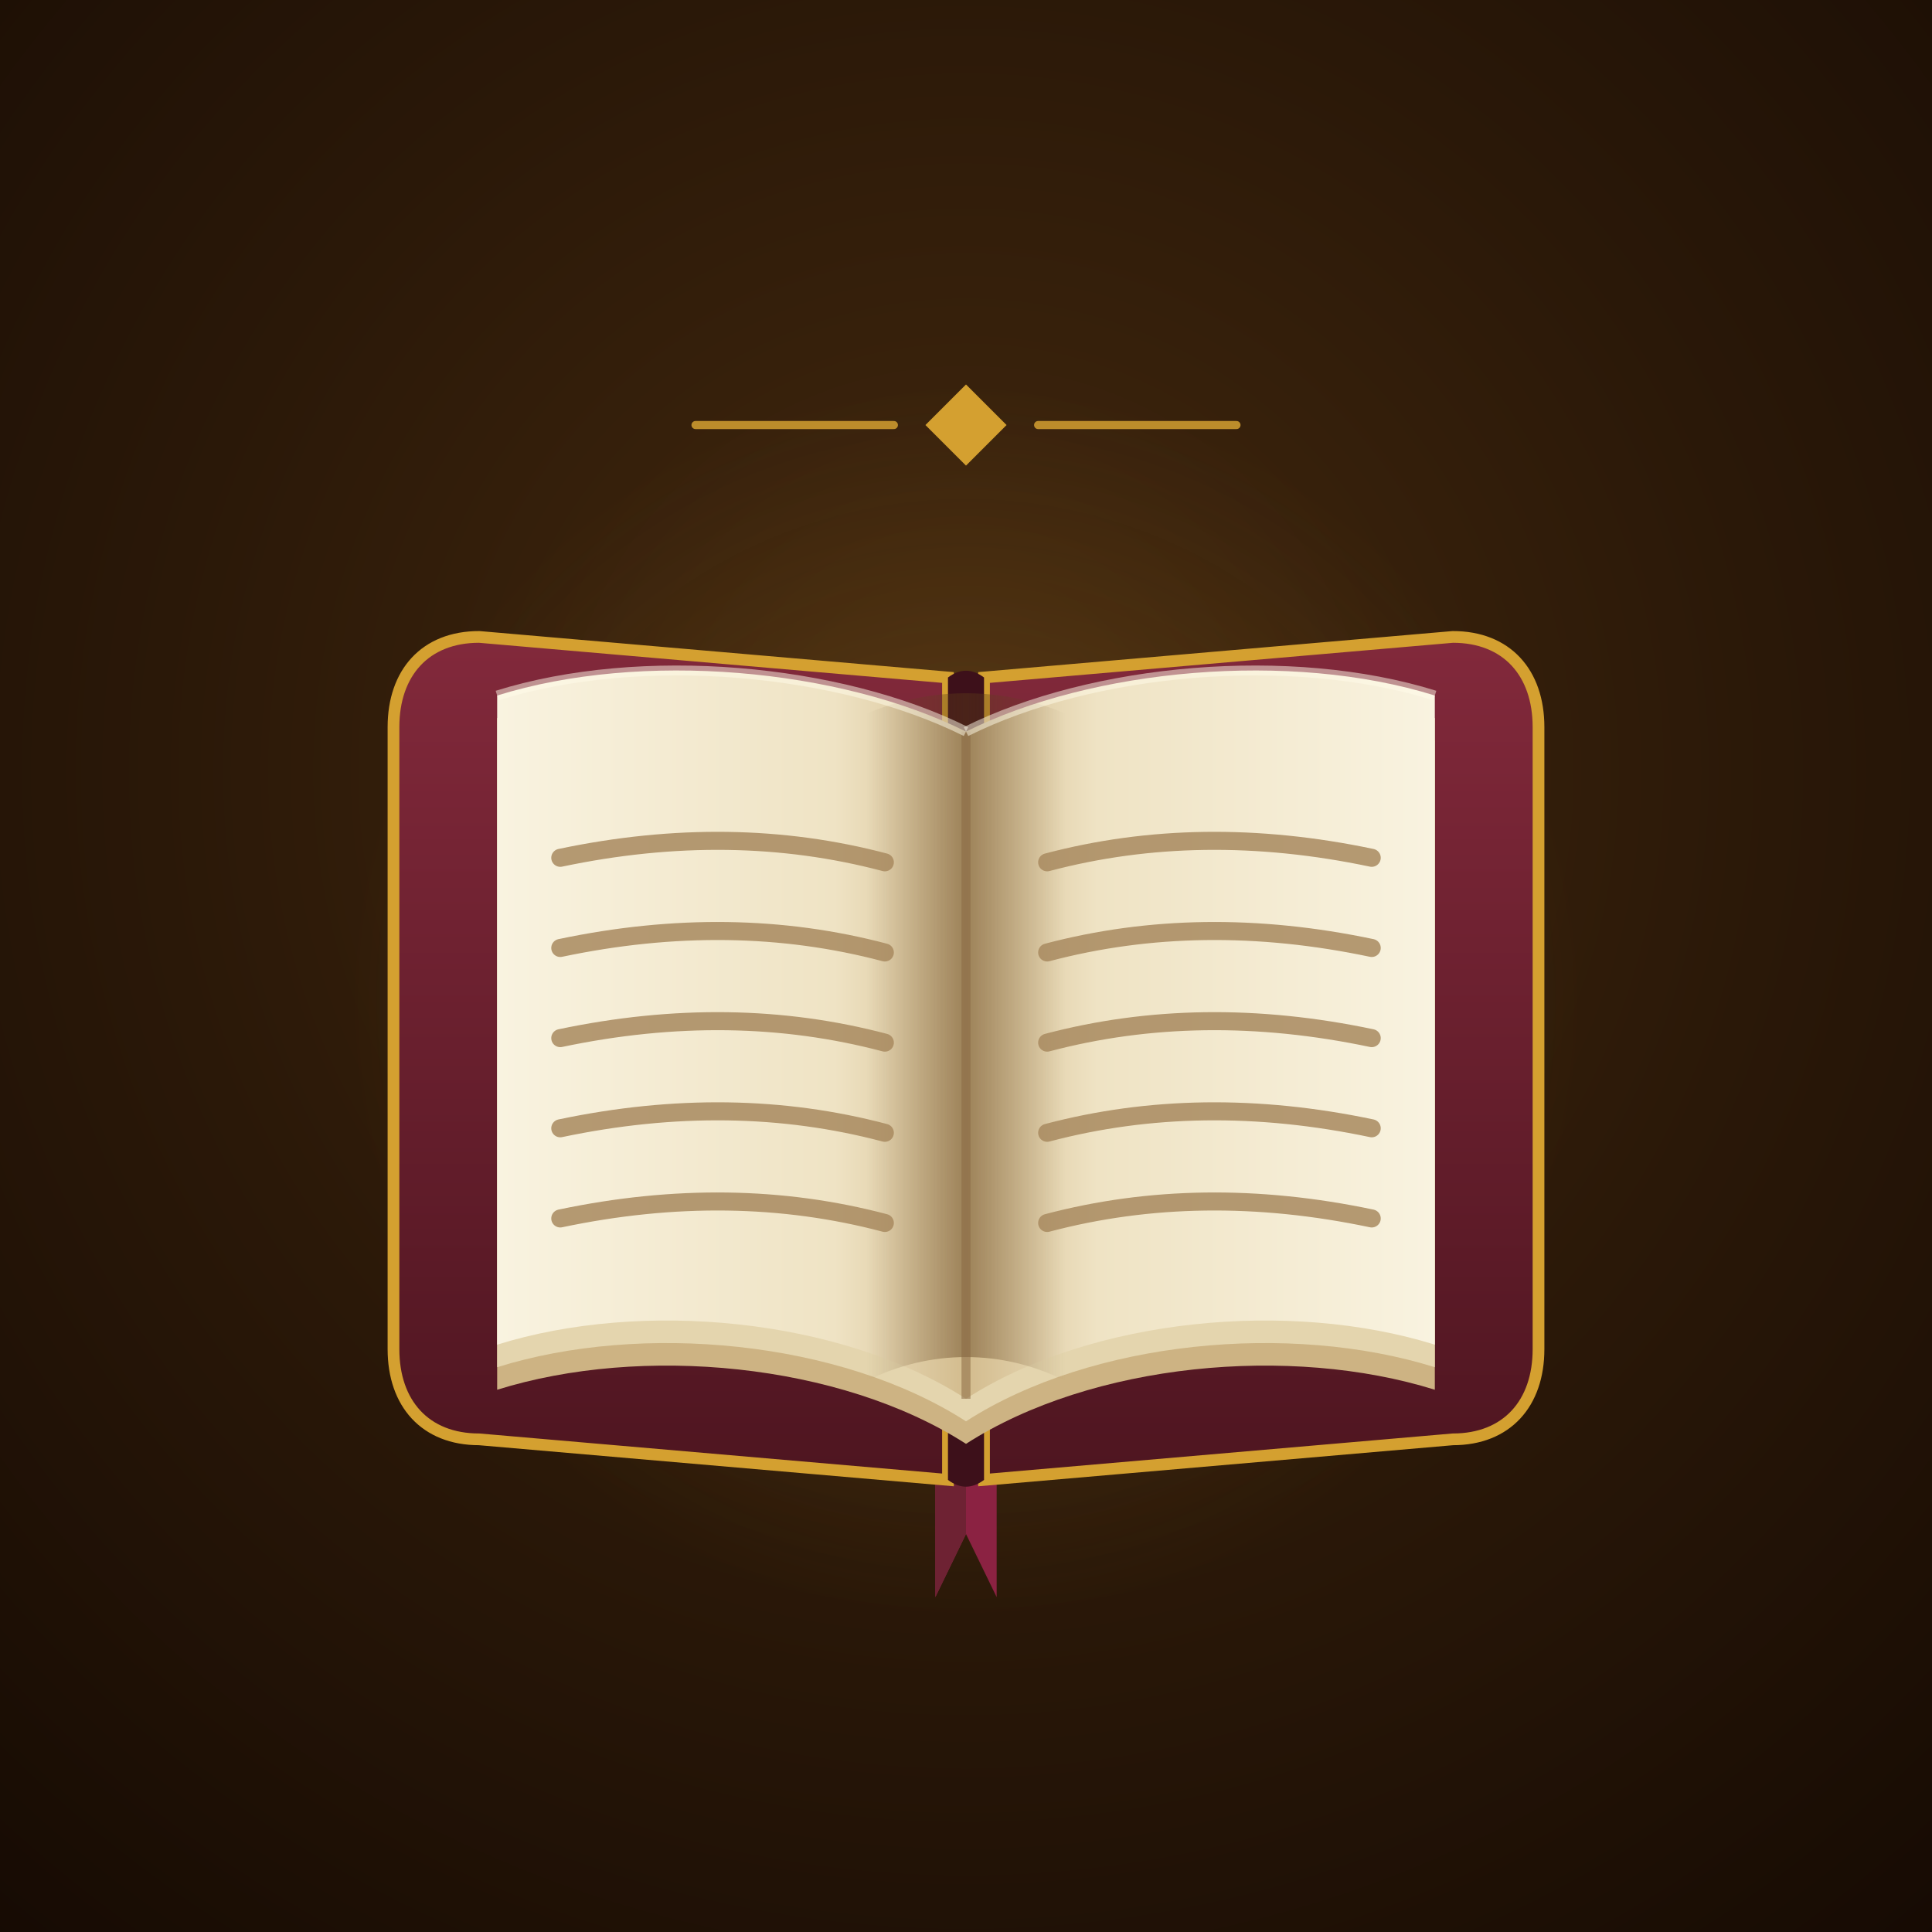
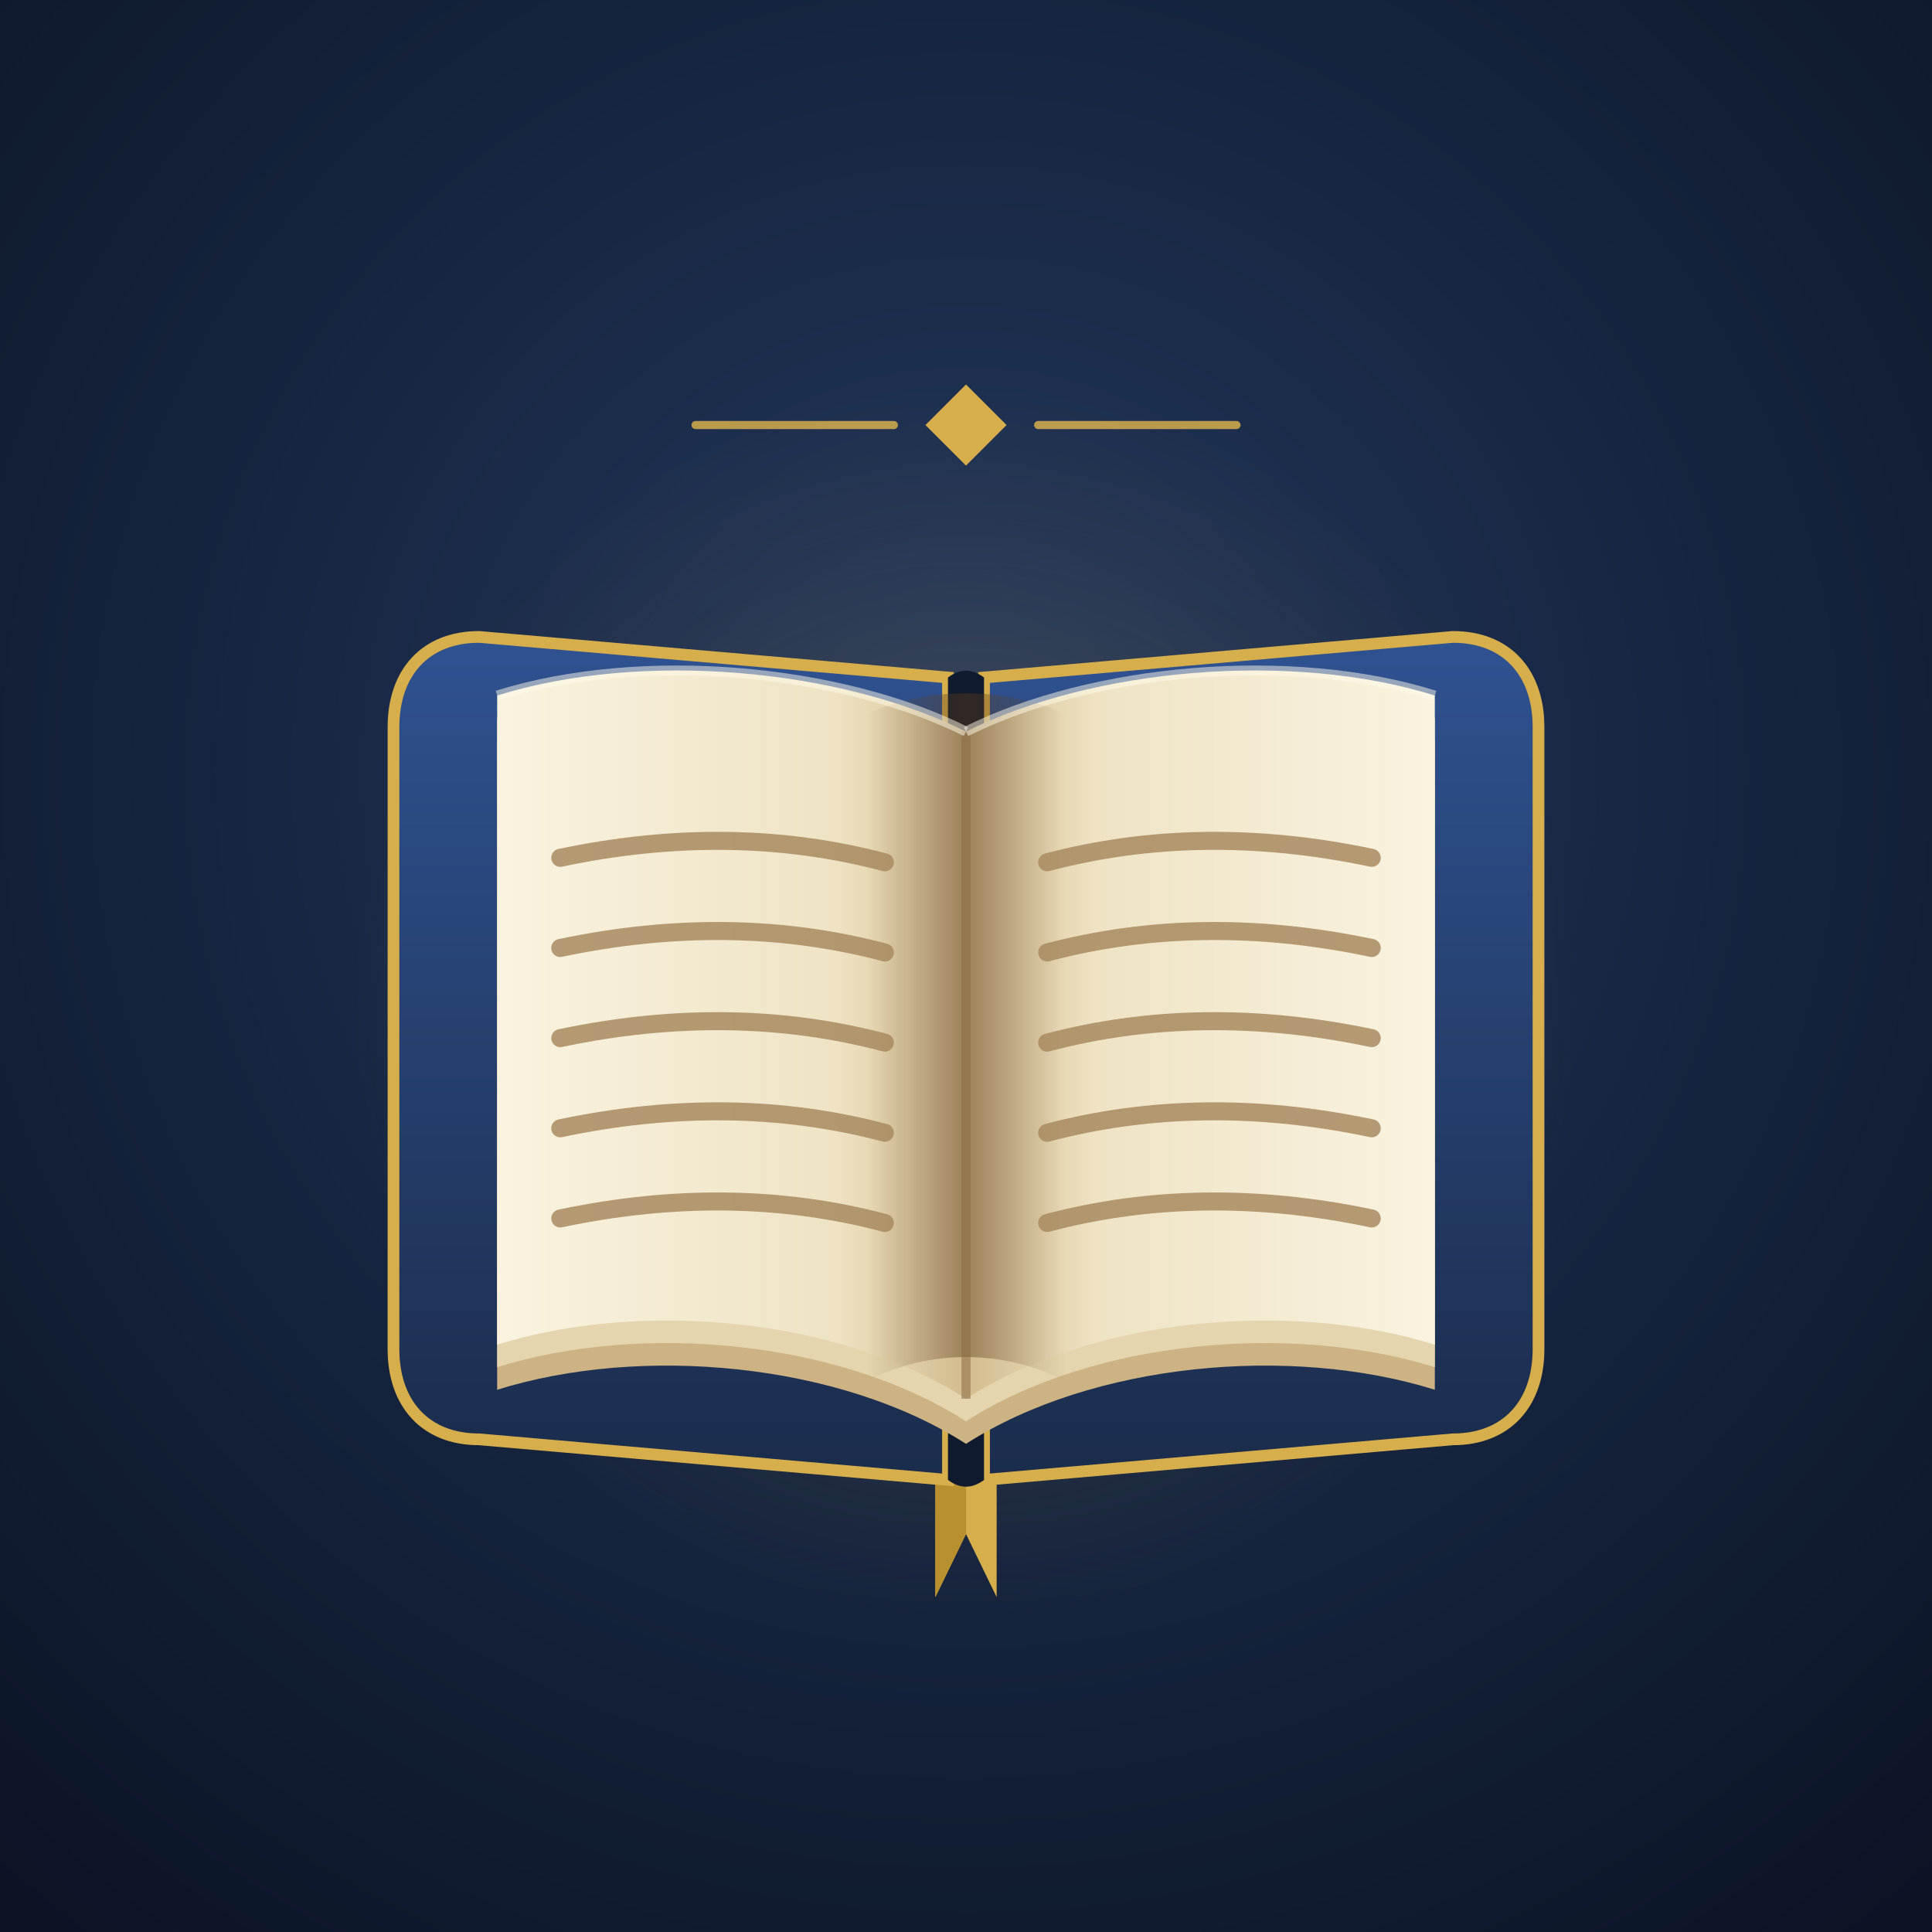
<svg xmlns="http://www.w3.org/2000/svg" viewBox="0 0 180 180">
  <defs>
    <radialGradient id="bg" cx="50%" cy="40%" r="80%">
-       <stop offset="0%" stop-color="#452a0f" />
-       <stop offset="52%" stop-color="#2a1808" />
-       <stop offset="100%" stop-color="#150a03" />
+       <stop offset="0%" stop-color="#24395f" />
+       <stop offset="52%" stop-color="#15233d" />
+       <stop offset="100%" stop-color="#0a1222" />
    </radialGradient>
    <radialGradient id="glow" cx="50%" cy="50%" r="50%">
-       <stop offset="0%" stop-color="#e8b84a" stop-opacity=".30" />
-       <stop offset="55%" stop-color="#c8912e" stop-opacity=".10" />
-       <stop offset="100%" stop-color="#c8912e" stop-opacity="0" />
+       <stop offset="0%" stop-color="#e2c06a" stop-opacity=".30" />
+       <stop offset="55%" stop-color="#c49a3a" stop-opacity=".10" />
+       <stop offset="100%" stop-color="#c49a3a" stop-opacity="0" />
    </radialGradient>
    <linearGradient id="pageL" x1="0" y1="0" x2="1" y2="0">
      <stop offset="0%" stop-color="#f9f3e0" />
      <stop offset="72%" stop-color="#efe3c4" />
      <stop offset="100%" stop-color="#d3bc8e" />
    </linearGradient>
    <linearGradient id="pageR" x1="1" y1="0" x2="0" y2="0">
      <stop offset="0%" stop-color="#f9f3e0" />
      <stop offset="72%" stop-color="#efe3c4" />
      <stop offset="100%" stop-color="#d3bc8e" />
    </linearGradient>
    <linearGradient id="leather" x1="0" y1="0" x2="0" y2="1">
-       <stop offset="0%" stop-color="#82293b" />
-       <stop offset="100%" stop-color="#4e1520" />
+       <stop offset="0%" stop-color="#2f5291" />
+       <stop offset="100%" stop-color="#1b2c4b" />
    </linearGradient>
    <linearGradient id="gutter" x1="0" y1="0" x2="1" y2="0">
      <stop offset="0%" stop-color="#6b4a24" stop-opacity="0" />
      <stop offset="50%" stop-color="#5a3a18" stop-opacity=".45" />
      <stop offset="100%" stop-color="#6b4a24" stop-opacity="0" />
    </linearGradient>
  </defs>
  <rect width="180" height="180" fill="url(#bg)" />
  <g transform="matrix(.84 0 0 .84 14.4 14.4)">
    <circle cx="90" cy="94" r="68" fill="url(#glow)" />
-     <g stroke="#d4a030" stroke-width=".9" opacity=".85">
+     <g stroke="#d6ae4c" stroke-width=".9" opacity=".85">
      <path d="M60,30 H82" stroke-linecap="round" />
      <path d="M98,30 H120" stroke-linecap="round" />
    </g>
-     <path d="M90,25.5 L94.5,30 L90,34.5 L85.5,30 Z" fill="#d4a030" />
+     <path d="M90,25.5 L94.5,30 L90,34.5 L85.5,30 Z" fill="#d6ae4c" />
    <g transform="translate(90,100)">
-       <path d="M-3.4,36 L-3.4,60 L0,53 L3.4,60 L3.4,36 Z" fill="#8b2242" />
-       <path d="M-3.4,36 L-3.4,60 L0,53 L0,36 Z" fill="#6e2233" />
-       <path d="M-2,-42 L-54,-46.5 C-60,-46.5 -63.5,-42.5 -63.5,-36.5 L-63.5,32.5 C-63.5,38.5 -60,42.5 -54,42.5 L-2,47 Z" fill="url(#leather)" stroke="#d4a030" stroke-width="1.3" />
-       <path d="M2,-42 L54,-46.5 C60,-46.5 63.5,-42.5 63.5,-36.5 L63.5,32.5 C63.5,38.5 60,42.5 54,42.5 L2,47 Z" fill="url(#leather)" stroke="#d4a030" stroke-width="1.3" />
-       <path d="M-2,-42 Q0,-43.5 2,-42 L2,47 Q0,48.5 -2,47 Z" fill="#3d101a" />
+       <path d="M-3.4,36 L-3.4,60 L0,53 L3.4,60 L3.4,36 Z" fill="#d6ae4c" />
+       <path d="M-3.4,36 L-3.4,60 L0,53 L0,36 Z" fill="#b8902f" />
+       <path d="M-2,-42 L-54,-46.5 C-60,-46.5 -63.5,-42.5 -63.5,-36.5 L-63.5,32.5 C-63.5,38.5 -60,42.5 -54,42.5 L-2,47 Z" fill="url(#leather)" stroke="#d6ae4c" stroke-width="1.3" />
+       <path d="M2,-42 L54,-46.5 C60,-46.5 63.5,-42.5 63.5,-36.5 L63.5,32.5 C63.5,38.5 60,42.5 54,42.5 L2,47 Z" fill="url(#leather)" stroke="#d6ae4c" stroke-width="1.3" />
+       <path d="M-2,-42 Q0,-43.5 2,-42 L2,47 Q0,48.5 -2,47 Z" fill="#0f1a2e" />
      <path d="M0,-31 C-14,-38 -36,-40 -52,-35 L-52,37 C-36,32 -14,34 0,43 Z" fill="#cdb383" />
      <path d="M0,-31 C14,-38 36,-40 52,-35 L52,37 C36,32 14,34 0,43 Z" fill="#cdb383" />
      <path d="M0,-33.5 C-14,-40.5 -36,-42.5 -52,-37.5 L-52,34.5 C-36,29.5 -14,31.5 0,40.5 Z" fill="#e4d5ae" />
      <path d="M0,-33.5 C14,-40.5 36,-42.5 52,-37.5 L52,34.5 C36,29.5 14,31.5 0,40.5 Z" fill="#e4d5ae" />
      <path d="M0,-36 C-14,-43 -36,-45 -52,-40 L-52,32 C-36,27 -14,29 0,38 Z" fill="url(#pageL)" />
      <path d="M0,-36 C14,-43 36,-45 52,-40 L52,32 C36,27 14,29 0,38 Z" fill="url(#pageR)" />
      <path d="M-11,-38 C-4,-41 4,-41 11,-38 L11,36 C4,32.5 -4,32.5 -11,36 Z" fill="url(#gutter)" />
      <path d="M0,-36 L0,38" stroke="#8a6a44" stroke-width="1" opacity=".55" />
      <path d="M0,-36 C-14,-43 -36,-45 -52,-40" fill="none" stroke="#fffbe9" stroke-width="1.1" opacity=".5" />
      <path d="M0,-36 C14,-43 36,-45 52,-40" fill="none" stroke="#fffbe9" stroke-width="1.1" opacity=".5" />
      <g stroke="#a8895f" stroke-width="2" stroke-linecap="round" fill="none" opacity=".85">
        <path d="M-45,-22 Q-26,-26 -9,-21.5" />
        <path d="M-45,-12 Q-26,-16 -9,-11.5" />
        <path d="M-45,-2 Q-26,-6 -9,-1.5" />
        <path d="M-45,8 Q-26,4 -9,8.5" />
        <path d="M-45,18 Q-26,14 -9,18.5" />
        <path d="M45,-22 Q26,-26 9,-21.5" />
        <path d="M45,-12 Q26,-16 9,-11.5" />
        <path d="M45,-2 Q26,-6 9,-1.5" />
        <path d="M45,8 Q26,4 9,8.5" />
        <path d="M45,18 Q26,14 9,18.5" />
      </g>
    </g>
  </g>
</svg>
